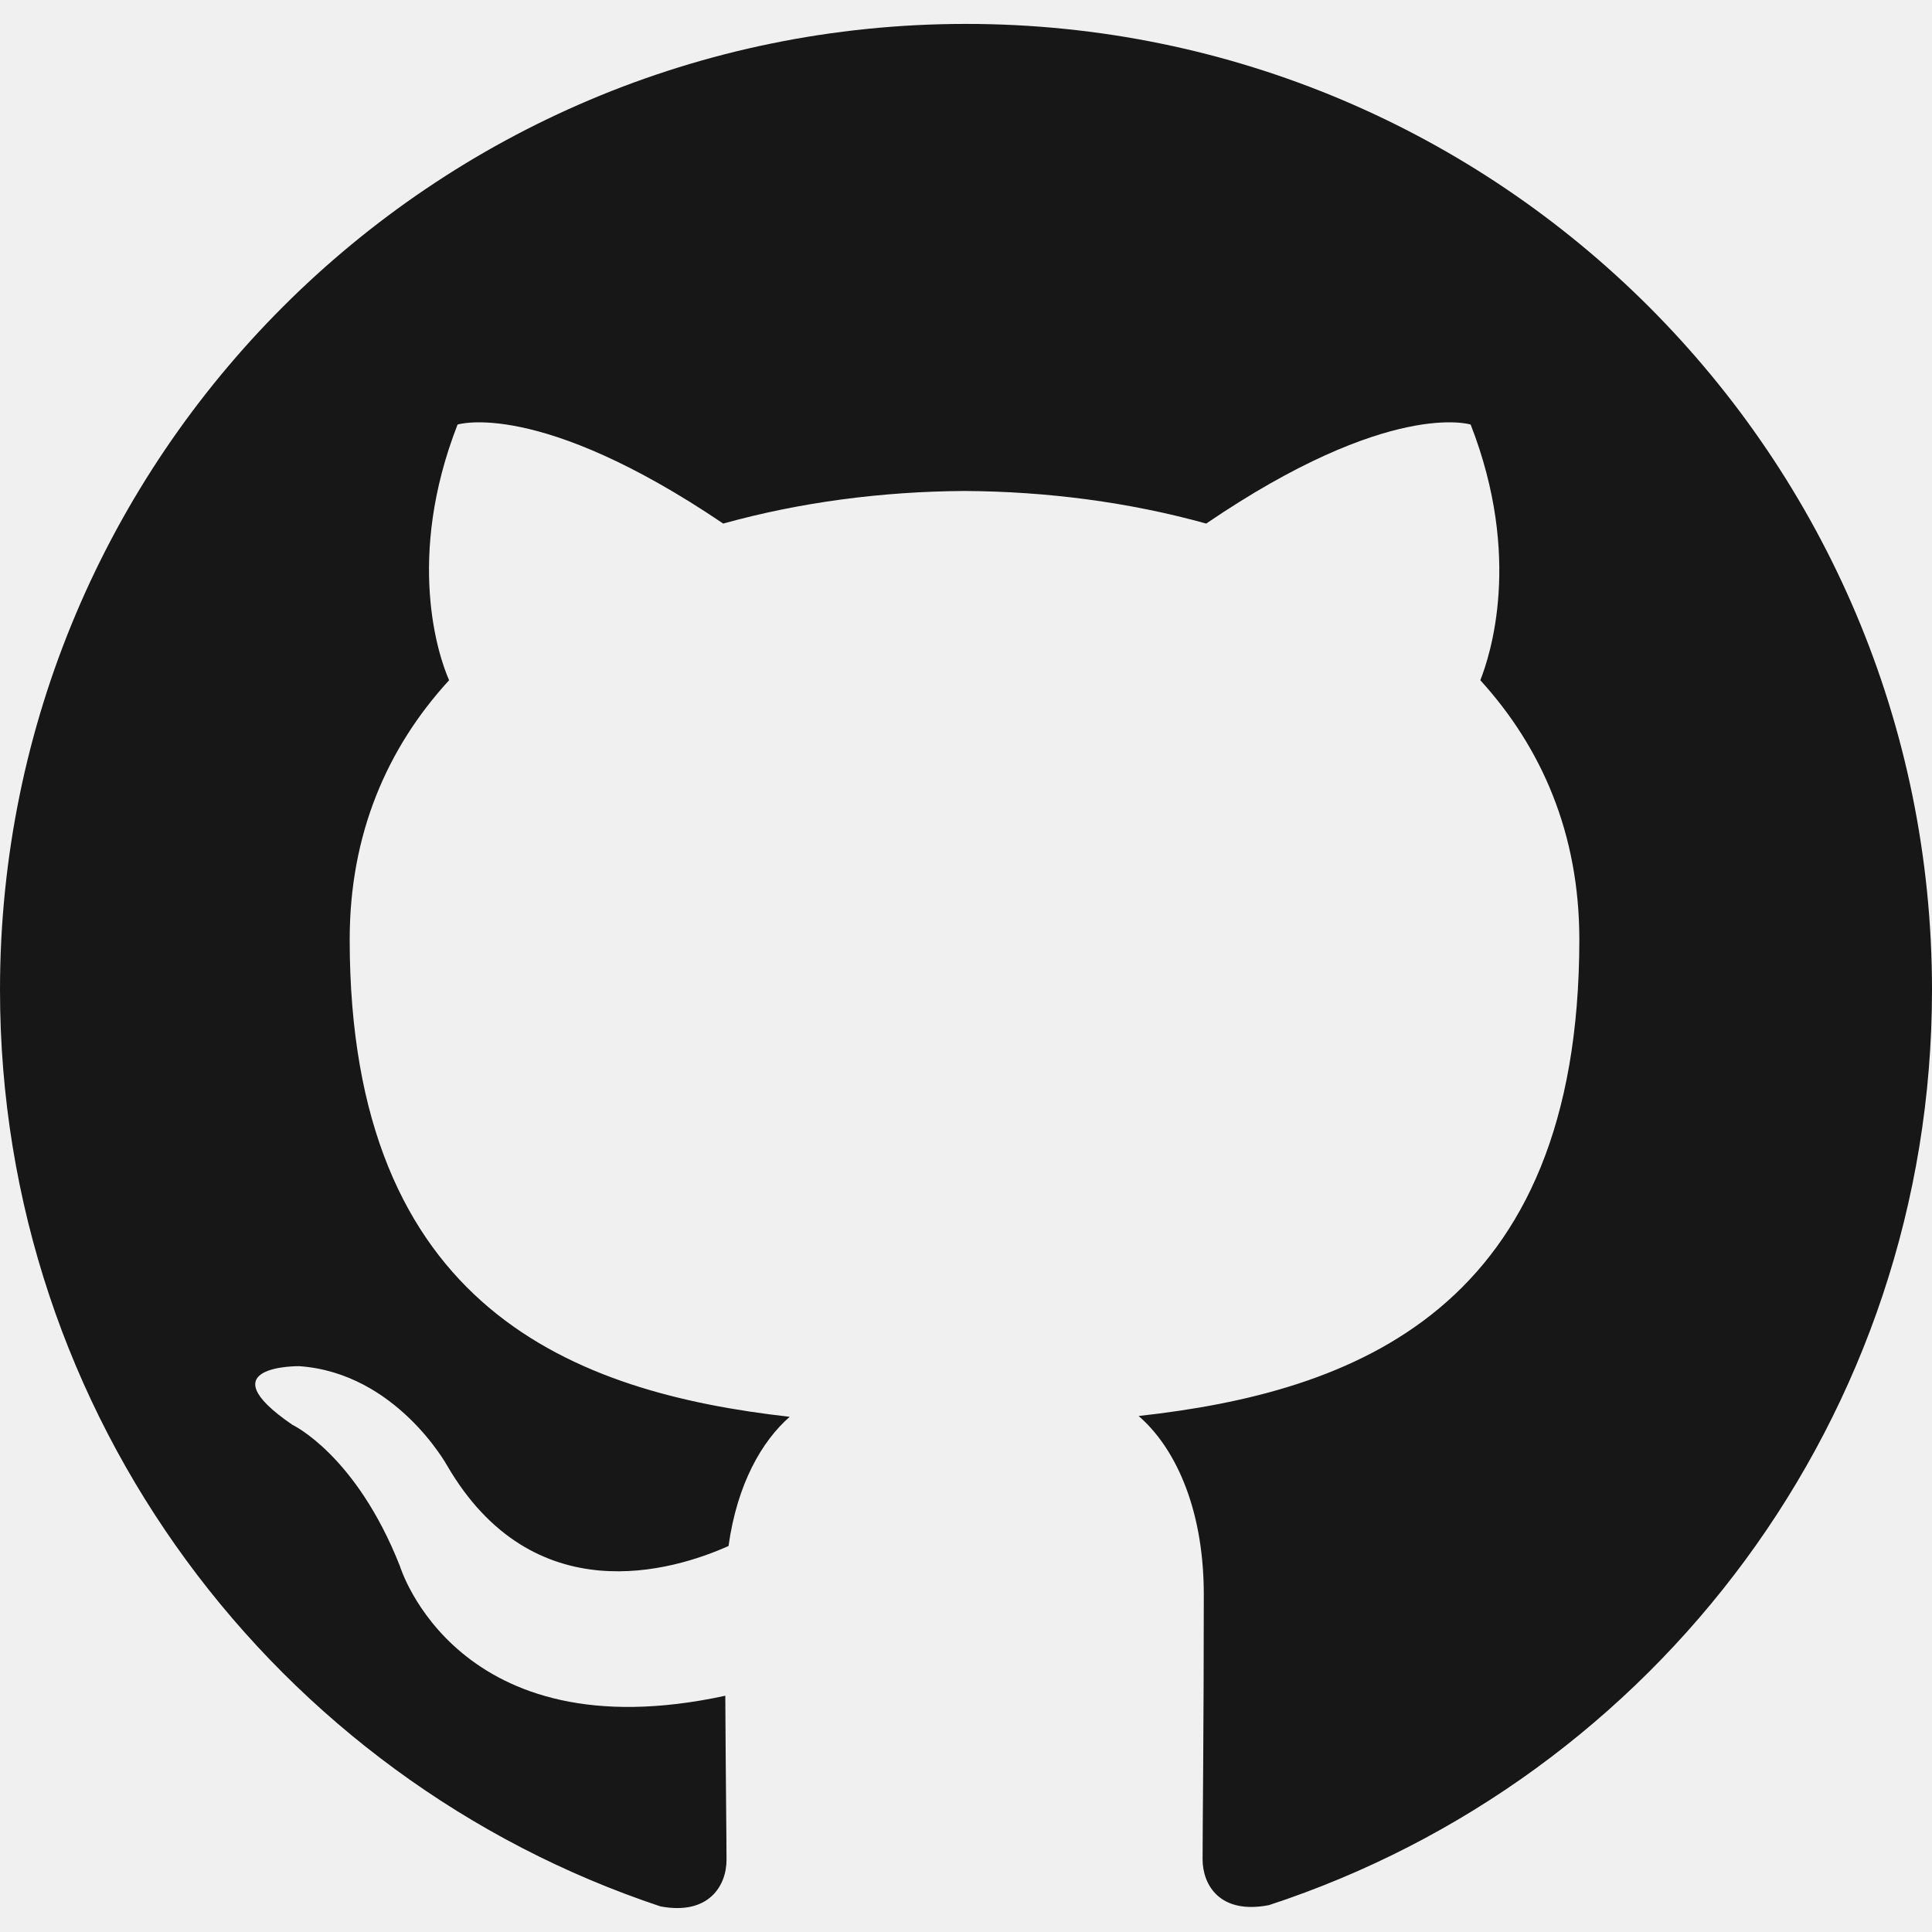
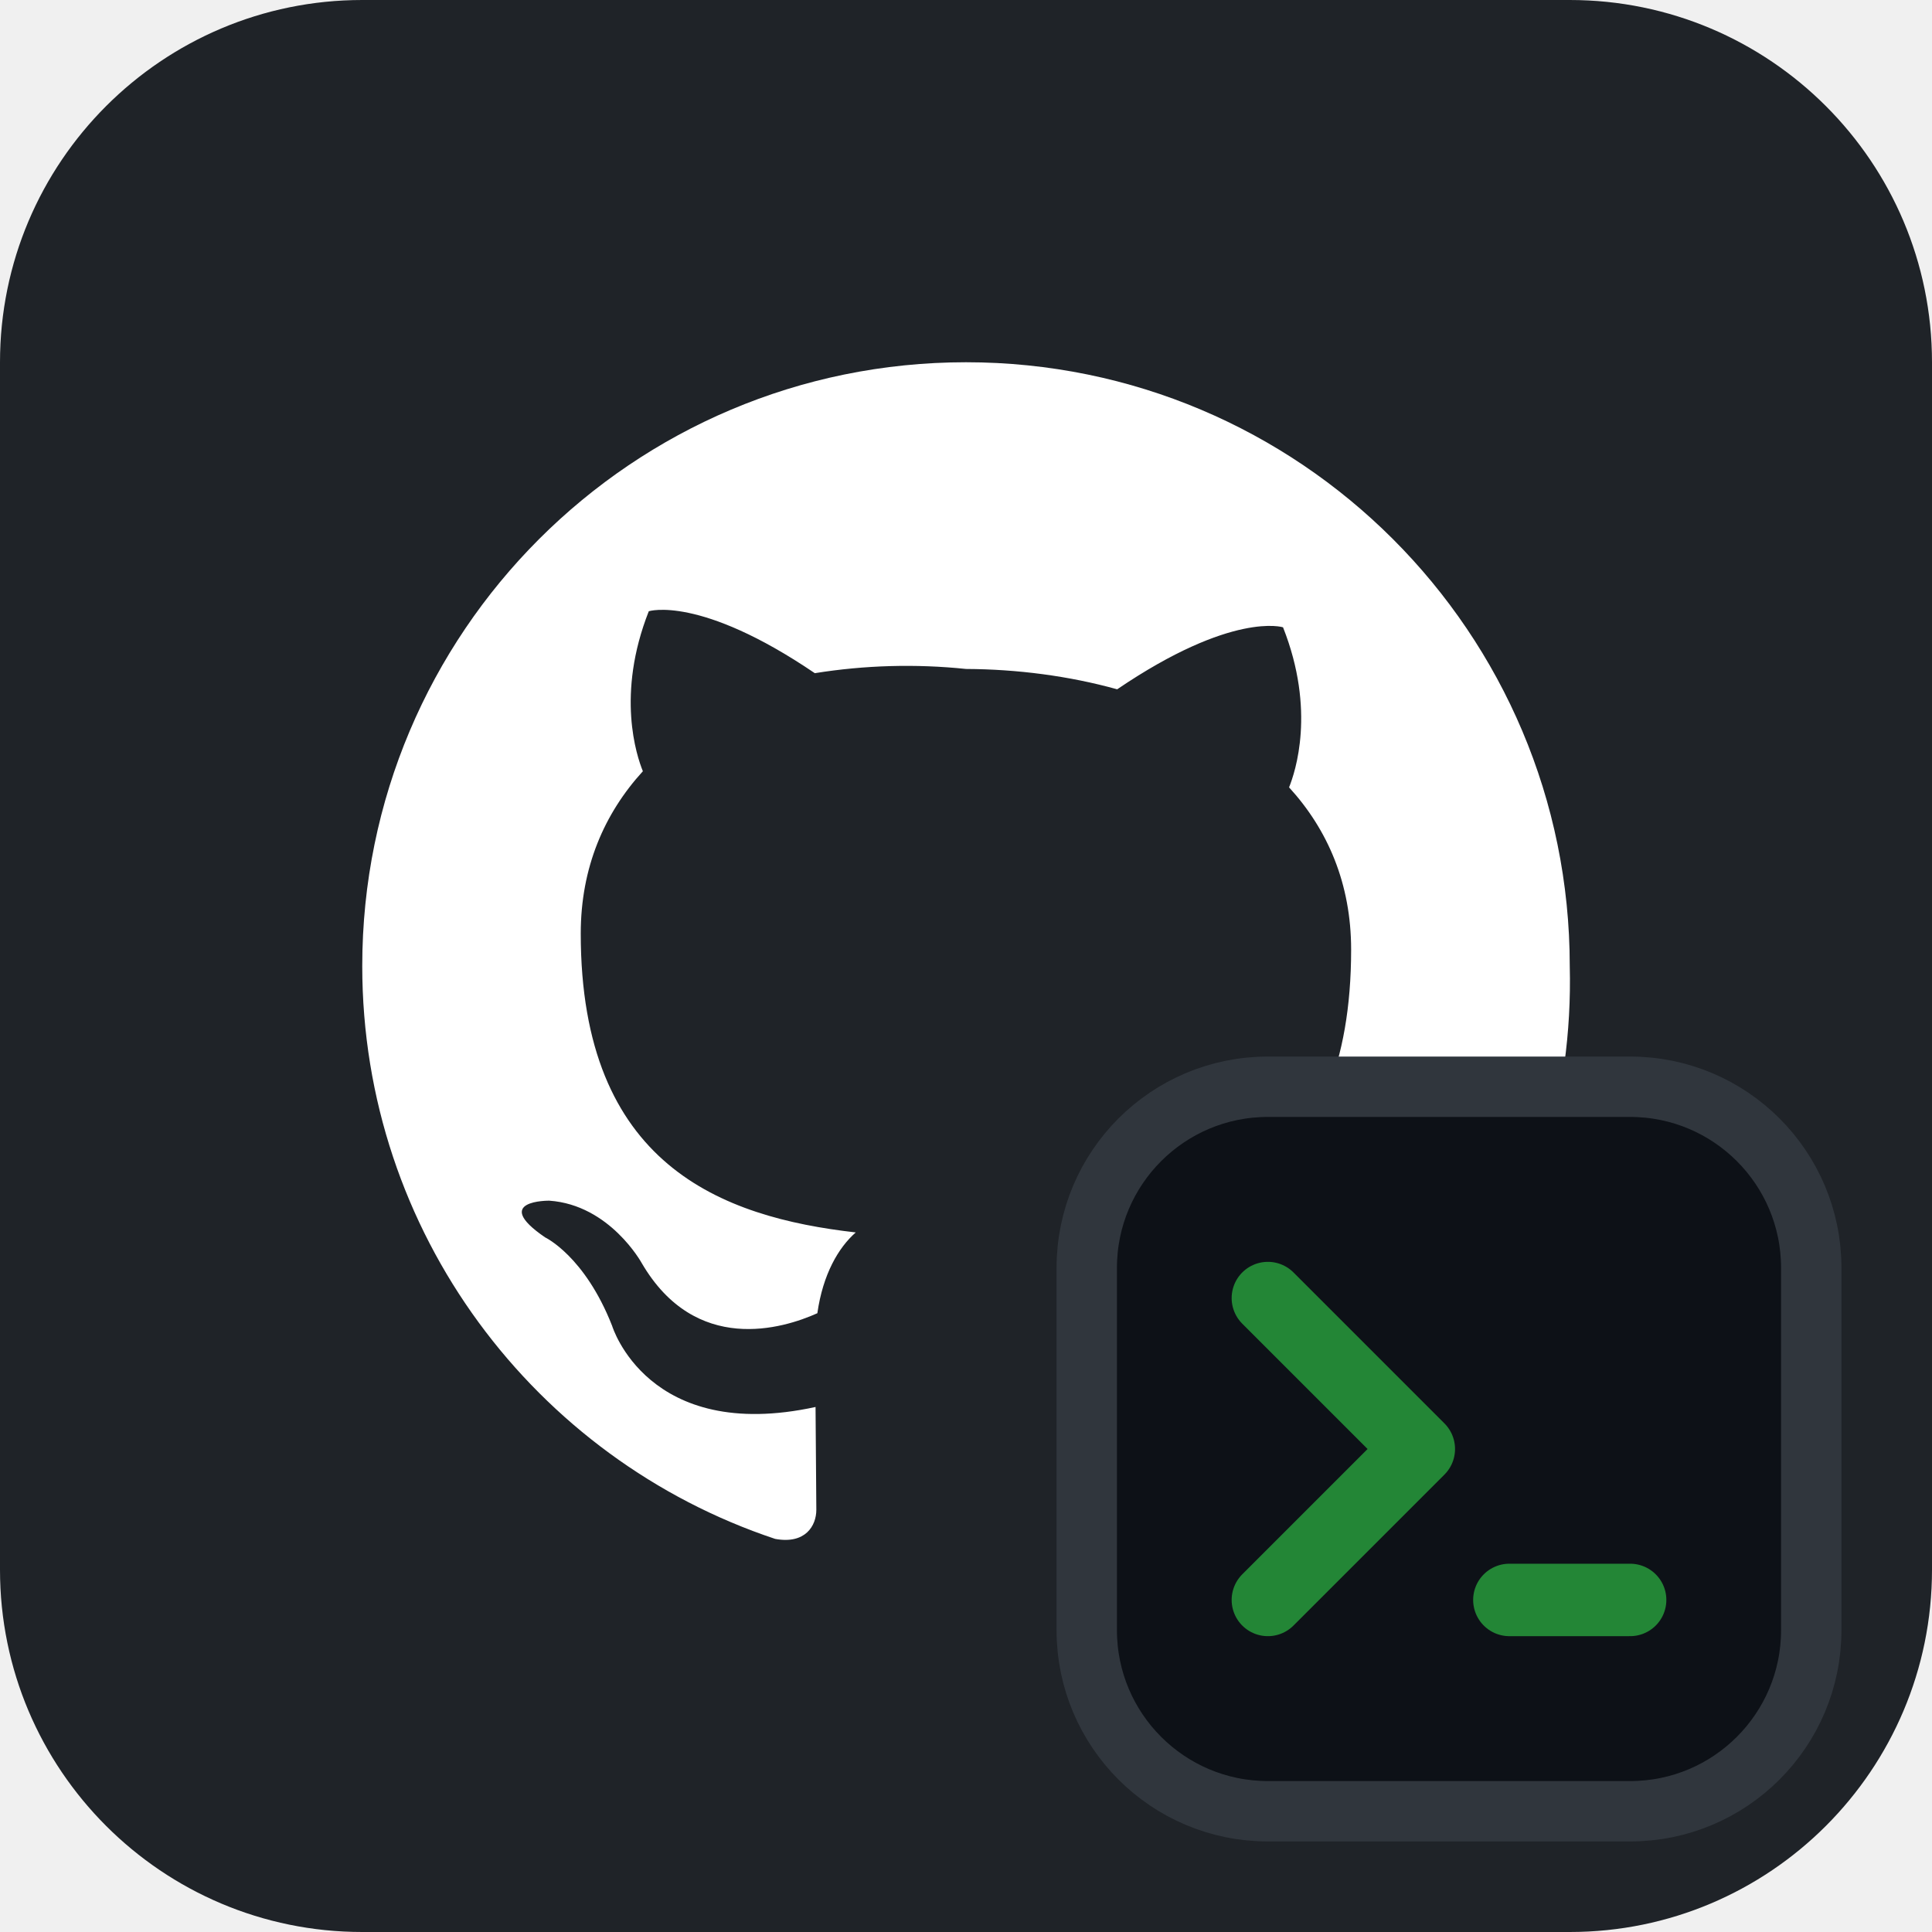
- <svg xmlns="http://www.w3.org/2000/svg" fill="#181717" role="img" viewBox="0 0 24 24">
-   <path d="M12 .297c-6.63 0-12 5.373-12 12 0 5.303 3.438 9.8 8.205 11.385.6.113.82-.258.82-.577 0-.285-.01-1.04-.015-2.04-3.338.724-4.042-1.61-4.042-1.61C4.422 18.07 3.633 17.7 3.633 17.7c-1.087-.744.084-.729.084-.729 1.205.084 1.838 1.236 1.838 1.236 1.07 1.835 2.809 1.305 3.495.998.108-.776.417-1.305.76-1.605-2.665-.3-5.466-1.332-5.466-5.93 0-1.31.465-2.38 1.235-3.22-.135-.303-.54-1.523.105-3.176 0 0 1.005-.322 3.3 1.23.96-.267 1.98-.399 3-.405 1.02.006 2.04.138 3 .405 2.28-1.552 3.285-1.23 3.285-1.23.645 1.653.24 2.873.12 3.176.765.84 1.23 1.91 1.23 3.22 0 4.61-2.805 5.625-5.475 5.92.42.36.81 1.096.81 2.22 0 1.606-.015 2.896-.015 3.286 0 .315.21.69.825.57C20.565 22.092 24 17.592 24 12.297c0-6.627-5.373-12-12-12" />
+ <svg xmlns="http://www.w3.org/2000/svg" viewBox="0 0 32 32" fill="none">
+   <rect width="32" height="32" rx="6" fill="#1F2328" />
+   <path fill-rule="evenodd" clip-rule="evenodd" d="M16 6C10.477 6 6 10.477 6 16c0 4.418 2.865 8.166 6.839 9.489.5.092.682-.217.682-.482 0-.237-.008-.868-.013-1.703-2.782.605-3.369-1.343-3.369-1.343-.454-1.158-1.11-1.466-1.11-1.466-.908-.62.069-.608.069-.608 1.003.07 1.53 1.032 1.53 1.032.892 1.53 2.341 1.088 2.91.832.092-.647.35-1.088.636-1.338-2.22-.253-4.555-1.113-4.555-4.951 0-1.093.39-1.988 1.029-2.688-.103-.253-.446-1.272.098-2.65 0 0 .84-.27 2.75 1.026A9.564 9.564 0 0116 11.08c.85.004 1.705.115 2.504.337 1.909-1.296 2.747-1.027 2.747-1.027.546 1.379.202 2.398.1 2.651.64.7 1.028 1.595 1.028 2.688 0 3.848-2.339 4.695-4.566 4.943.359.309.678.92.678 1.855 0 1.338-.012 2.419-.012 2.747 0 .268.18.58.688.482A10.019 10.019 0 0026 16c0-5.523-4.477-10-10-10z" fill="#FFFFFF" />
+   <rect x="18" y="18" width="12" height="12" rx="3" fill="#0D1117" stroke="#30363D" stroke-width="1" />
+   <path d="M21 21.5L23.5 24L21 26.5" stroke="#238636" stroke-width="1.2" stroke-linecap="round" stroke-linejoin="round" />
+   <path d="M25 26.5H27" stroke="#238636" stroke-width="1.2" stroke-linecap="round" />
</svg>
